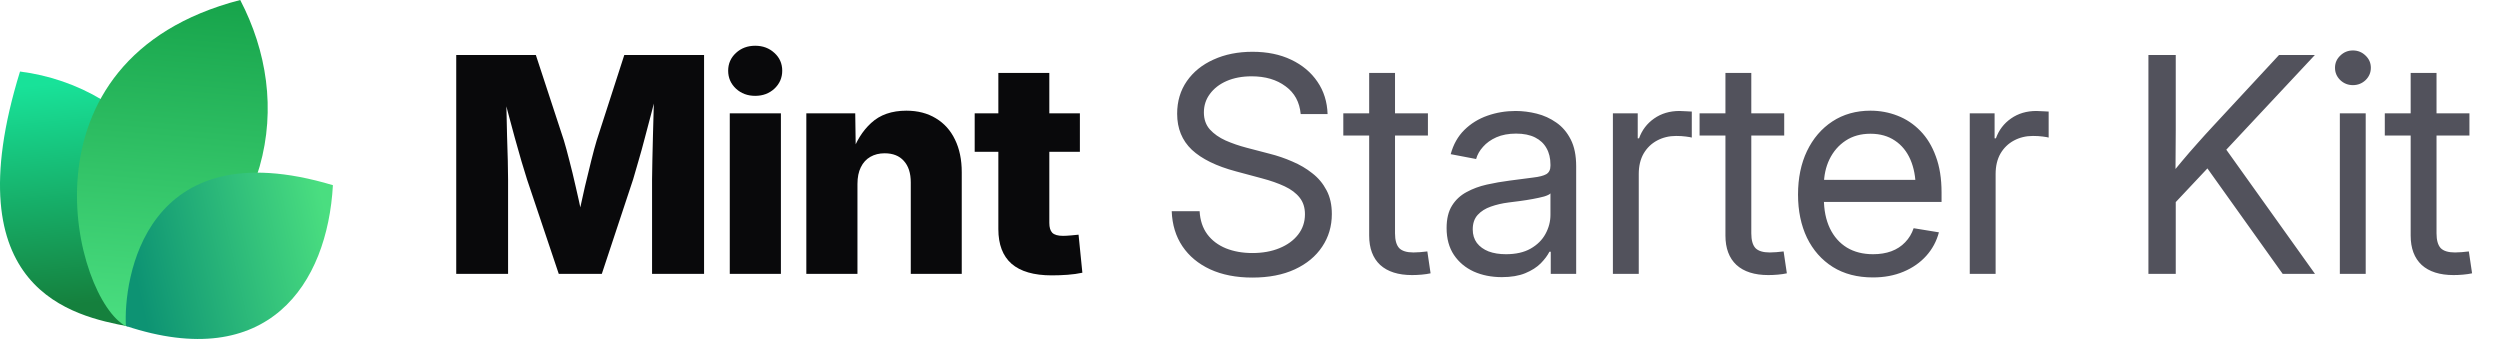
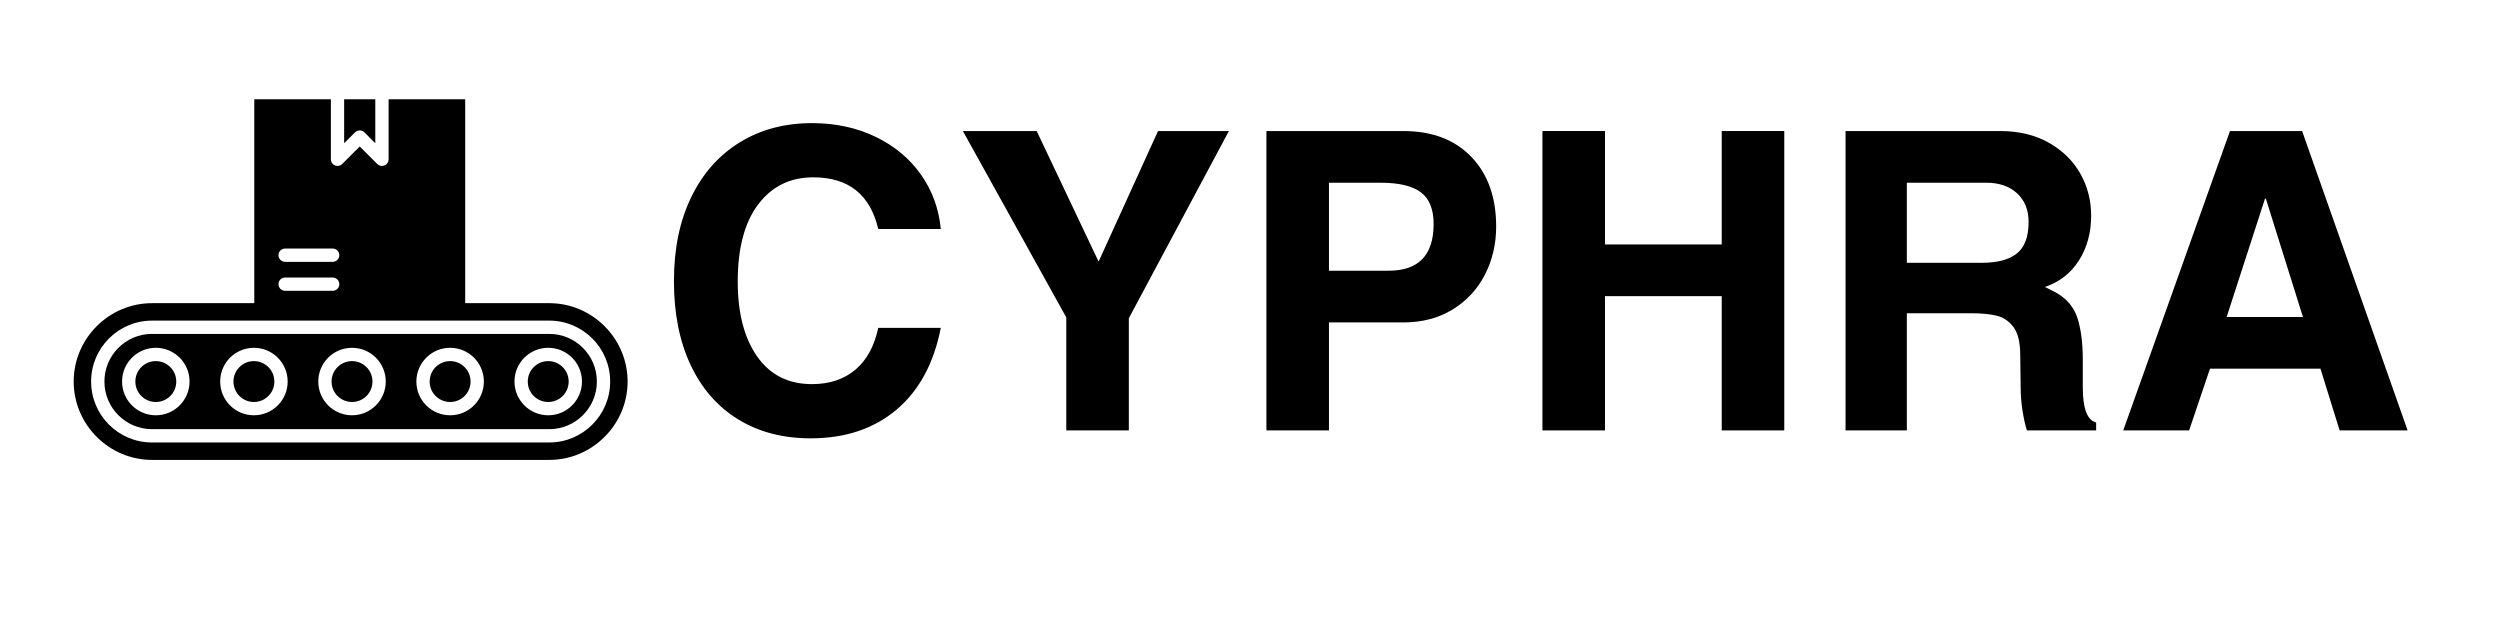
- <svg xmlns="http://www.w3.org/2000/svg" width="177" height="24" viewBox="0 0 177 24" fill="none">
-   <path d="M9.061 23.108C5.268 22.377 -3.391 20.627 1.417 5.064C9.634 6.099 16.973 14.064 9.061 23.108Z" fill="url(#paint0_linear_17557_2020)" />
-   <path d="M8.919 23.094C5.276 21.222 0.784 4.209 17.007 0C20.757 7.193 19.621 16.545 8.919 23.094Z" fill="url(#paint1_linear_17557_2020)" />
-   <path d="M8.914 23.079C8.735 19.882 10.159 9.085 23.57 13.111C23.181 20.123 18.984 26.418 8.914 23.079Z" fill="url(#paint2_linear_17557_2020)" />
-   <path d="M32.301 19.392V3.894H37.938L39.925 9.948C40.036 10.315 40.164 10.787 40.31 11.362C40.462 11.938 40.611 12.552 40.757 13.204C40.91 13.855 41.048 14.483 41.173 15.086C41.305 15.682 41.412 16.192 41.495 16.615H40.695C40.771 16.192 40.871 15.682 40.996 15.086C41.128 14.49 41.267 13.866 41.412 13.214C41.565 12.562 41.714 11.948 41.86 11.373C42.005 10.79 42.133 10.315 42.244 9.948L44.2 3.894H49.848V19.392H46.166V12.704C46.166 12.357 46.173 11.917 46.187 11.383C46.2 10.849 46.214 10.27 46.228 9.646C46.249 9.022 46.266 8.391 46.28 7.753C46.301 7.115 46.311 6.519 46.311 5.964H46.623C46.485 6.561 46.332 7.181 46.166 7.826C45.999 8.471 45.833 9.102 45.666 9.719C45.507 10.336 45.351 10.901 45.198 11.414C45.053 11.928 44.928 12.357 44.824 12.704L42.608 19.392H39.561L37.314 12.704C37.203 12.357 37.072 11.928 36.919 11.414C36.773 10.901 36.614 10.34 36.441 9.729C36.274 9.112 36.104 8.481 35.931 7.836C35.764 7.192 35.608 6.567 35.463 5.964H35.827C35.834 6.512 35.844 7.105 35.858 7.743C35.872 8.374 35.886 9.005 35.9 9.636C35.92 10.26 35.938 10.839 35.952 11.373C35.965 11.907 35.972 12.351 35.972 12.704V19.392H32.301ZM51.668 19.392V8.024H55.288V19.392H51.668ZM53.468 6.786C52.927 6.786 52.473 6.616 52.105 6.276C51.738 5.93 51.554 5.507 51.554 5.007C51.554 4.508 51.738 4.088 52.105 3.749C52.473 3.409 52.927 3.239 53.468 3.239C54.009 3.239 54.463 3.409 54.83 3.749C55.198 4.082 55.382 4.501 55.382 5.007C55.382 5.507 55.198 5.93 54.83 6.276C54.463 6.616 54.009 6.786 53.468 6.786ZM60.708 13.027V19.392H57.088V8.024H60.551L60.593 10.967H60.281C60.593 10.024 61.061 9.268 61.685 8.7C62.309 8.124 63.138 7.836 64.171 7.836C64.975 7.836 65.672 8.017 66.262 8.377C66.851 8.731 67.302 9.234 67.614 9.885C67.933 10.537 68.092 11.307 68.092 12.194V19.392H64.483V12.912C64.483 12.26 64.32 11.754 63.994 11.394C63.675 11.033 63.221 10.853 62.632 10.853C62.25 10.853 61.914 10.936 61.623 11.102C61.332 11.269 61.106 11.515 60.947 11.841C60.787 12.16 60.708 12.555 60.708 13.027ZM76.456 8.024V10.749H69.008V8.024H76.456ZM70.683 5.163H74.292V15.783C74.292 16.102 74.361 16.334 74.5 16.48C74.646 16.625 74.899 16.698 75.259 16.698C75.405 16.698 75.596 16.688 75.831 16.667C76.074 16.646 76.251 16.629 76.362 16.615L76.632 19.309C76.313 19.378 75.963 19.427 75.582 19.455C75.207 19.482 74.836 19.496 74.469 19.496C73.2 19.496 72.25 19.222 71.619 18.674C70.995 18.127 70.683 17.308 70.683 16.22V5.163Z" fill="#09090B" />
-   <path d="M88.667 19.652C87.523 19.652 86.528 19.458 85.682 19.07C84.843 18.681 84.188 18.137 83.716 17.437C83.245 16.736 82.992 15.908 82.957 14.951H84.933C84.968 15.596 85.148 16.14 85.474 16.584C85.8 17.021 86.24 17.354 86.795 17.582C87.35 17.804 87.974 17.915 88.667 17.915C89.388 17.915 90.026 17.801 90.581 17.572C91.143 17.343 91.583 17.024 91.902 16.615C92.228 16.199 92.391 15.717 92.391 15.169C92.391 14.698 92.266 14.306 92.017 13.994C91.767 13.675 91.413 13.408 90.956 13.193C90.498 12.978 89.954 12.787 89.323 12.621L87.502 12.132C86.123 11.765 85.082 11.255 84.382 10.603C83.689 9.944 83.342 9.095 83.342 8.055C83.342 7.174 83.571 6.404 84.028 5.746C84.486 5.087 85.117 4.577 85.921 4.217C86.726 3.849 87.645 3.666 88.678 3.666C89.718 3.666 90.63 3.853 91.413 4.227C92.204 4.602 92.824 5.122 93.275 5.787C93.726 6.446 93.965 7.209 93.993 8.076H92.089C92.013 7.23 91.656 6.574 91.018 6.11C90.387 5.638 89.586 5.403 88.615 5.403C87.95 5.403 87.36 5.513 86.847 5.735C86.341 5.957 85.946 6.262 85.661 6.651C85.377 7.032 85.235 7.469 85.235 7.961C85.235 8.447 85.377 8.849 85.661 9.168C85.946 9.48 86.317 9.74 86.774 9.948C87.232 10.149 87.724 10.319 88.251 10.457L89.884 10.884C90.439 11.023 90.977 11.206 91.496 11.435C92.023 11.657 92.495 11.934 92.911 12.267C93.334 12.593 93.67 12.995 93.92 13.474C94.17 13.945 94.294 14.504 94.294 15.149C94.294 16.015 94.066 16.788 93.608 17.468C93.157 18.148 92.512 18.681 91.673 19.07C90.834 19.458 89.832 19.652 88.667 19.652ZM101.097 8.024V9.594H95.106V8.024H101.097ZM96.937 5.163H98.767V16.521C98.767 17 98.865 17.347 99.059 17.562C99.26 17.77 99.6 17.874 100.078 17.874C100.21 17.874 100.366 17.867 100.546 17.853C100.733 17.832 100.903 17.815 101.056 17.801L101.285 19.351C101.097 19.392 100.886 19.423 100.65 19.444C100.414 19.465 100.189 19.475 99.974 19.475C98.996 19.475 98.244 19.236 97.717 18.758C97.197 18.272 96.937 17.579 96.937 16.677V5.163ZM106.33 19.621C105.595 19.621 104.932 19.489 104.343 19.226C103.754 18.955 103.285 18.564 102.939 18.05C102.592 17.53 102.419 16.896 102.419 16.147C102.419 15.495 102.547 14.965 102.804 14.556C103.06 14.146 103.403 13.828 103.833 13.599C104.263 13.363 104.742 13.186 105.269 13.068C105.796 12.95 106.333 12.857 106.881 12.787C107.574 12.69 108.132 12.617 108.555 12.569C108.978 12.52 109.287 12.441 109.481 12.33C109.675 12.212 109.772 12.014 109.772 11.737V11.654C109.772 11.203 109.679 10.815 109.492 10.489C109.311 10.163 109.041 9.91 108.68 9.729C108.32 9.549 107.872 9.459 107.338 9.459C106.805 9.459 106.34 9.546 105.945 9.719C105.556 9.892 105.241 10.118 104.998 10.395C104.755 10.665 104.593 10.953 104.509 11.258L102.71 10.915C102.897 10.222 103.22 9.65 103.677 9.199C104.135 8.748 104.679 8.412 105.31 8.19C105.941 7.968 106.607 7.857 107.307 7.857C107.8 7.857 108.295 7.92 108.795 8.044C109.301 8.169 109.765 8.381 110.188 8.679C110.611 8.97 110.951 9.369 111.208 9.875C111.464 10.374 111.593 11.005 111.593 11.768V19.392H109.793V17.822H109.7C109.568 18.085 109.363 18.359 109.086 18.643C108.809 18.921 108.444 19.153 107.994 19.34C107.543 19.527 106.988 19.621 106.33 19.621ZM106.621 17.998C107.321 17.998 107.904 17.867 108.368 17.603C108.84 17.333 109.19 16.986 109.419 16.563C109.654 16.133 109.772 15.682 109.772 15.211V13.692C109.703 13.769 109.554 13.841 109.325 13.911C109.096 13.973 108.829 14.032 108.524 14.088C108.226 14.143 107.921 14.192 107.609 14.233C107.304 14.275 107.033 14.309 106.798 14.337C106.354 14.393 105.938 14.49 105.549 14.628C105.168 14.76 104.86 14.954 104.624 15.211C104.388 15.467 104.27 15.811 104.27 16.241C104.27 16.615 104.367 16.934 104.561 17.198C104.762 17.461 105.04 17.662 105.393 17.801C105.747 17.933 106.156 17.998 106.621 17.998ZM114.193 19.392V8.024H115.951V9.792H116.045C116.253 9.209 116.61 8.741 117.116 8.388C117.622 8.034 118.219 7.857 118.905 7.857C119.058 7.857 119.217 7.864 119.384 7.878C119.55 7.885 119.682 7.892 119.779 7.899V9.74C119.716 9.719 119.578 9.695 119.363 9.667C119.155 9.639 118.922 9.625 118.666 9.625C118.174 9.625 117.726 9.733 117.324 9.948C116.922 10.163 116.603 10.471 116.367 10.874C116.138 11.276 116.024 11.758 116.024 12.319V19.392H114.193ZM126.322 8.024V9.594H120.33V8.024H126.322ZM122.161 5.163H123.992V16.521C123.992 17 124.089 17.347 124.283 17.562C124.484 17.77 124.824 17.874 125.302 17.874C125.434 17.874 125.59 17.867 125.77 17.853C125.958 17.832 126.127 17.815 126.28 17.801L126.509 19.351C126.322 19.392 126.11 19.423 125.874 19.444C125.639 19.465 125.413 19.475 125.198 19.475C124.221 19.475 123.468 19.236 122.941 18.758C122.421 18.272 122.161 17.579 122.161 16.677V5.163ZM132.604 19.642C131.502 19.642 130.555 19.396 129.765 18.903C128.974 18.404 128.364 17.714 127.934 16.834C127.511 15.946 127.3 14.927 127.3 13.775C127.3 12.611 127.511 11.584 127.934 10.697C128.364 9.802 128.964 9.102 129.734 8.596C130.51 8.089 131.408 7.836 132.428 7.836C133.1 7.836 133.738 7.954 134.341 8.19C134.952 8.426 135.489 8.783 135.954 9.261C136.425 9.74 136.793 10.343 137.056 11.071C137.327 11.792 137.462 12.645 137.462 13.63V14.296H128.433V12.735H136.463L135.631 13.297C135.631 12.541 135.506 11.876 135.257 11.3C135.007 10.725 134.643 10.277 134.165 9.958C133.686 9.632 133.107 9.469 132.428 9.469C131.748 9.469 131.162 9.632 130.67 9.958C130.177 10.284 129.796 10.725 129.526 11.279C129.262 11.827 129.13 12.441 129.13 13.12V14.046C129.13 14.864 129.273 15.572 129.557 16.168C129.841 16.757 130.243 17.211 130.763 17.53C131.283 17.842 131.901 17.998 132.615 17.998C133.093 17.998 133.523 17.929 133.905 17.79C134.293 17.645 134.619 17.433 134.882 17.156C135.153 16.879 135.354 16.546 135.486 16.157L137.275 16.449C137.108 17.08 136.81 17.634 136.38 18.113C135.95 18.591 135.413 18.966 134.768 19.236C134.123 19.507 133.402 19.642 132.604 19.642ZM139.459 19.392V8.024H141.217V9.792H141.311C141.519 9.209 141.876 8.741 142.382 8.388C142.888 8.034 143.485 7.857 144.171 7.857C144.324 7.857 144.483 7.864 144.649 7.878C144.816 7.885 144.948 7.892 145.045 7.899V9.74C144.982 9.719 144.844 9.695 144.629 9.667C144.421 9.639 144.188 9.625 143.932 9.625C143.439 9.625 142.992 9.733 142.59 9.948C142.188 10.163 141.869 10.471 141.633 10.874C141.404 11.276 141.29 11.758 141.29 12.319V19.392H139.459ZM153.429 14.961V12.715C153.783 12.257 154.136 11.82 154.49 11.404C154.844 10.981 155.204 10.565 155.572 10.156C155.939 9.74 156.314 9.327 156.695 8.918L161.355 3.894H163.893L157.277 10.967H157.184L153.429 14.961ZM152.108 19.392V3.894H154.043V9.241L154.022 12.559L154.043 13.505V19.392H152.108ZM161.615 19.392L155.967 11.477L157.173 9.969L163.903 19.392H161.615ZM165.661 19.392V8.024H167.492V19.392H165.661ZM166.587 6.027C166.24 6.027 165.942 5.909 165.692 5.673C165.443 5.43 165.318 5.139 165.318 4.799C165.318 4.459 165.443 4.172 165.692 3.936C165.942 3.693 166.24 3.572 166.587 3.572C166.934 3.572 167.232 3.693 167.482 3.936C167.731 4.172 167.856 4.459 167.856 4.799C167.856 5.139 167.731 5.43 167.482 5.673C167.232 5.909 166.934 6.027 166.587 6.027ZM174.836 8.024V9.594H168.844V8.024H174.836ZM170.675 5.163H172.506V16.521C172.506 17 172.603 17.347 172.797 17.562C172.998 17.77 173.338 17.874 173.816 17.874C173.948 17.874 174.104 17.867 174.284 17.853C174.472 17.832 174.641 17.815 174.794 17.801L175.023 19.351C174.836 19.392 174.624 19.423 174.388 19.444C174.153 19.465 173.927 19.475 173.712 19.475C172.735 19.475 171.982 19.236 171.455 18.758C170.935 18.272 170.675 17.579 170.675 16.677V5.163Z" fill="#52525C" />
+ <svg xmlns="http://www.w3.org/2000/svg" width="2400" zoomAndPan="magnify" viewBox="0 0 1800 450" height="600" preserveAspectRatio="xMidYMid meet" version="1.0">
  <defs>
-     <linearGradient id="paint0_linear_17557_2020" x1="3.776" y1="5.916" x2="5.232" y2="21.559" gradientUnits="userSpaceOnUse">
-       <stop stop-color="#18E299" />
-       <stop offset="1" stop-color="#15803D" />
-     </linearGradient>
-     <linearGradient id="paint1_linear_17557_2020" x1="12.171" y1="-0.718" x2="10.19" y2="22.983" gradientUnits="userSpaceOnUse">
-       <stop stop-color="#16A34A" />
-       <stop offset="1" stop-color="#4ADE80" />
-     </linearGradient>
-     <linearGradient id="paint2_linear_17557_2020" x1="23.133" y1="15.353" x2="9.338" y2="18.52" gradientUnits="userSpaceOnUse">
-       <stop stop-color="#4ADE80" />
-       <stop offset="1" stop-color="#0D9373" />
-     </linearGradient>
+     <g />
+     <clipPath id="b7e45fb9e4">
+       <rect x="0" width="1271" y="0" height="289" />
+     </clipPath>
+     <clipPath id="105750bdac">
+       <path d="M 53 199.789 L 452 199.789 L 452 332 L 53 332 Z M 53 199.789 " clip-rule="nonzero" />
+     </clipPath>
+     <clipPath id="a38c7f1198">
+       <path d="M 146.723 54.059 L 358.223 54.059 L 358.223 241.559 L 146.723 241.559 Z M 146.723 54.059 " clip-rule="nonzero" />
+     </clipPath>
  </defs>
+   <g transform="matrix(1, 0, 0, 1, 471, 84)">
+     <g clip-path="url(#b7e45fb9e4)">
+       <g fill="#000000" fill-opacity="1">
+         <g transform="translate(1.028368, 225.8989)">
+           <g>
+             <path d="M 113.484 -182.219 C 96.867 -182.219 83.656 -175.711 73.844 -162.703 C 64.039 -149.703 59.141 -131.191 59.141 -107.172 C 59.141 -84.555 63.789 -66.594 73.094 -53.281 C 82.406 -39.977 95.566 -33.328 112.578 -33.328 C 125.18 -33.328 135.586 -36.773 143.797 -43.672 C 152.004 -50.578 157.508 -60.633 160.312 -73.844 L 205.344 -73.844 C 200.332 -48.227 189.672 -28.566 173.359 -14.859 C 157.055 -1.148 136.492 5.703 111.672 5.703 C 91.66 5.703 74.25 1.148 59.438 -7.953 C 44.625 -17.055 33.211 -30.113 25.203 -47.125 C 17.203 -64.145 13.203 -84.258 13.203 -107.469 C 13.203 -130.688 17.352 -150.848 25.656 -167.953 C 33.969 -185.066 45.629 -198.227 60.641 -207.438 C 75.648 -216.645 92.961 -221.25 112.578 -221.25 C 129.586 -221.25 144.895 -217.945 158.5 -211.344 C 172.113 -204.738 182.973 -195.68 191.078 -184.172 C 199.18 -172.66 203.938 -159.602 205.344 -145 L 160.312 -145 C 154.508 -169.812 138.898 -182.219 113.484 -182.219 Z M 113.484 -182.219 " />
+           </g>
+         </g>
+       </g>
+       <g fill="#000000" fill-opacity="1">
+         <g transform="translate(217.7729, 225.8989)">
+           <g>
+             <path d="M 102.375 -121.875 L 145 -215.547 L 196.031 -215.547 L 123.984 -80.75 L 123.984 0 L 78.953 0 L 78.953 -81.359 L 4.5 -215.547 L 57.641 -215.547 L 102.062 -121.875 Z M 102.375 -121.875 " />
+           </g>
+         </g>
+       </g>
+       <g fill="#000000" fill-opacity="1">
+         <g transform="translate(418.0063, 225.8989)">
+           <g>
+             <path d="M 188.234 -146.797 C 188.234 -134.191 185.531 -122.633 180.125 -112.125 C 174.719 -101.613 166.961 -93.254 156.859 -87.047 C 146.754 -80.848 134.895 -77.75 121.281 -77.75 L 67.844 -77.75 L 67.844 0 L 22.812 0 L 22.812 -215.547 L 121.281 -215.547 C 142.094 -215.547 158.453 -209.344 170.359 -196.938 C 182.273 -184.531 188.234 -167.816 188.234 -146.797 Z M 143.203 -148.594 C 143.203 -159.207 140.148 -166.816 134.047 -171.422 C 127.941 -176.023 118.285 -178.328 105.078 -178.328 L 67.844 -178.328 L 67.844 -114.984 L 110.781 -114.984 C 132.395 -114.984 143.203 -126.188 143.203 -148.594 Z M 143.203 -148.594 " />
+           </g>
+         </g>
+       </g>
+       <g fill="#000000" fill-opacity="1">
+         <g transform="translate(618.2398, 225.8989)">
+           <g>
+             <path d="M 150.406 -133.891 L 150.406 -215.547 L 195.438 -215.547 L 195.438 0 L 150.406 0 L 150.406 -96.672 L 66.344 -96.672 L 66.344 0 L 21.312 0 L 21.312 -215.547 L 66.344 -215.547 L 66.344 -133.891 Z M 150.406 -133.891 " />
+           </g>
+         </g>
+       </g>
+       <g fill="#000000" fill-opacity="1">
+         <g transform="translate(834.9843, 225.8989)">
+           <g>
+             <path d="M 199.641 -154.609 C 199.641 -142.398 196.734 -131.691 190.922 -122.484 C 185.117 -113.273 176.914 -106.867 166.312 -103.266 L 173.516 -99.672 C 181.723 -95.266 187.125 -89.055 189.719 -81.047 C 192.32 -73.047 193.625 -63.039 193.625 -51.031 L 193.625 -30.922 C 193.625 -15.711 196.828 -7.305 203.234 -5.703 L 203.234 0 L 153.406 0 C 152.207 -3.602 151.156 -8.305 150.25 -14.109 C 149.352 -19.91 148.906 -25.414 148.906 -30.625 L 148.594 -54.031 C 148.594 -63.238 146.992 -69.992 143.797 -74.297 C 140.598 -78.598 136.594 -81.348 131.781 -82.547 C 126.977 -83.754 120.773 -84.359 113.172 -84.359 L 66.938 -84.359 L 66.938 0 L 22.812 0 L 22.812 -215.547 L 134.188 -215.547 C 147.594 -215.547 159.25 -212.742 169.156 -207.141 C 179.07 -201.535 186.629 -194.129 191.828 -184.922 C 197.035 -175.711 199.641 -165.609 199.641 -154.609 Z M 154.609 -150.094 C 154.609 -158.707 151.852 -165.566 146.344 -170.672 C 140.844 -175.773 133.488 -178.328 124.281 -178.328 L 66.938 -178.328 L 66.938 -120.688 L 120.984 -120.688 C 132.191 -120.688 140.598 -122.938 146.203 -127.438 C 151.805 -131.938 154.609 -139.488 154.609 -150.094 Z M 154.609 -150.094 " />
+           </g>
+         </g>
+       </g>
+       <g fill="#000000" fill-opacity="1">
+         <g transform="translate(1051.729, 225.8989)">
+           <g>
+             <path d="M 161.812 0 L 148 -44.438 L 68.453 -44.438 L 53.438 0 L 6 0 L 82.859 -215.547 L 134.797 -215.547 L 210.75 0 Z M 135.391 -81.656 L 108.672 -166.906 L 108.078 -166.906 L 80.453 -81.656 Z M 135.391 -81.656 " />
+           </g>
+         </g>
+       </g>
+     </g>
+   </g>
+   <g clip-path="url(#105750bdac)">
+     <path fill="#000000" d="M 395.445 218.277 L 109.48 218.277 C 93.969 218.277 79.859 224.629 69.633 234.859 C 59.406 245.09 53.055 259.191 53.055 274.707 C 53.055 290.219 59.402 304.328 69.633 314.551 C 79.863 324.777 93.969 331.133 109.48 331.133 L 395.449 331.133 C 410.961 331.133 425.07 324.785 435.297 314.551 C 445.523 304.324 451.875 290.219 451.875 274.707 C 451.875 259.191 445.527 245.086 435.297 234.859 C 425.07 224.633 410.961 218.277 395.449 218.277 Z M 395.555 240.414 C 404.953 240.414 413.496 244.262 419.688 250.457 C 425.887 256.656 429.734 265.199 429.734 274.594 L 429.734 274.816 C 429.734 284.211 425.887 292.758 419.688 298.949 C 413.492 305.148 404.945 308.996 395.555 308.996 L 109.367 308.996 C 99.969 308.996 91.426 305.148 85.23 298.949 C 79.035 292.754 75.188 284.207 75.188 274.816 L 75.188 274.594 C 75.188 265.195 79.035 256.652 85.23 250.457 C 91.43 244.266 99.973 240.414 109.367 240.414 Z M 109.371 230.844 L 395.555 230.844 C 407.594 230.844 418.531 235.762 426.457 243.691 C 434.387 251.621 439.309 262.559 439.309 274.598 L 439.309 274.82 C 439.309 286.859 434.387 297.797 426.457 305.723 C 418.531 313.652 407.594 318.574 395.555 318.574 L 109.367 318.574 C 97.328 318.574 86.387 313.656 78.461 305.723 C 70.535 297.797 65.613 286.855 65.613 274.82 L 65.613 274.598 C 65.613 262.559 70.535 251.617 78.461 243.691 C 86.391 235.766 97.328 230.844 109.367 230.844 Z M 395.664 -18.172 C 393.996 -18.855 392.301 -19.457 390.598 -19.969 C 388.836 -20.371 387.383 -21.758 386.984 -23.637 L 384.434 -35.449 L 364.992 -35.211 L 362.84 -23.879 C 362.59 -22.078 361.324 -20.5 359.469 -19.949 C 357.652 -19.406 355.867 -18.766 354.129 -18.039 C 352.434 -17.332 350.809 -16.555 349.266 -15.723 C 347.75 -14.777 345.762 -14.727 344.156 -15.758 L 333.98 -22.324 L 320.402 -8.402 L 326.984 1.258 C 328 2.691 328.18 4.633 327.293 6.285 C 326.371 7.988 325.559 9.703 324.855 11.414 C 324.168 13.082 323.566 14.773 323.055 16.48 C 322.652 18.242 321.27 19.691 319.391 20.09 L 307.574 22.641 L 307.816 42.086 L 319.148 44.234 C 320.949 44.484 322.527 45.75 323.074 47.605 C 323.621 49.426 324.258 51.207 324.98 52.945 C 325.688 54.645 326.465 56.27 327.301 57.812 C 328.246 59.328 328.293 61.312 327.262 62.922 L 320.695 73.102 L 334.613 86.68 L 344.273 80.105 C 345.707 79.086 347.652 78.906 349.301 79.797 C 351.004 80.719 352.719 81.531 354.43 82.23 C 356.098 82.918 357.793 83.516 359.496 84.031 C 361.258 84.434 362.711 85.816 363.109 87.695 L 365.656 99.512 L 385.102 99.27 L 387.254 87.941 C 387.504 86.137 388.77 84.559 390.625 84.012 C 392.441 83.465 394.227 82.832 395.965 82.105 C 397.66 81.398 399.285 80.621 400.828 79.785 C 402.344 78.844 404.332 78.793 405.938 79.82 L 416.121 86.387 L 429.695 72.469 L 423.121 62.809 C 422.105 61.375 421.922 59.43 422.812 57.781 C 423.734 56.078 424.547 54.363 425.25 52.652 C 425.934 50.984 426.531 49.289 427.047 47.586 C 427.449 45.828 428.836 44.371 430.715 43.973 L 442.527 41.426 L 442.289 21.98 L 430.957 19.828 C 429.156 19.578 427.574 18.312 427.027 16.461 C 426.484 14.641 425.848 12.855 425.121 11.117 C 424.414 9.422 423.637 7.797 422.805 6.254 C 421.859 4.738 421.809 2.75 422.84 1.145 L 429.41 -9.039 L 415.488 -22.613 L 405.828 -16.039 C 404.395 -15.023 402.453 -14.84 400.801 -15.73 C 399.098 -16.652 397.383 -17.465 395.676 -18.168 Z M 352.438 9.98 C 358.082 4.195 365.934 0.559 374.66 0.449 C 383.383 0.34 391.32 3.777 397.102 9.418 C 402.887 15.062 406.52 22.914 406.629 31.641 C 406.738 40.363 403.301 48.297 397.664 54.078 C 392.016 59.863 384.164 63.5 375.438 63.609 C 366.719 63.719 358.781 60.281 353 54.641 C 347.215 48.996 343.582 41.145 343.473 32.418 C 343.363 23.695 346.797 15.762 352.438 9.98 Z M 301.133 173.168 L 347.059 173.168 C 349.707 173.168 351.848 175.309 351.848 177.953 L 351.848 187.422 L 389.828 158.934 L 351.848 130.441 L 351.848 139.91 C 351.848 142.555 349.703 144.699 347.059 144.699 L 301.133 144.699 Z M 122.598 264.297 C 125.262 266.961 126.906 270.641 126.906 274.711 C 126.906 278.781 125.262 282.457 122.598 285.125 C 119.934 287.789 116.254 289.434 112.184 289.434 C 108.113 289.434 104.438 287.789 101.77 285.125 C 99.102 282.461 97.461 278.781 97.461 274.711 C 97.461 270.641 99.109 266.965 101.77 264.297 C 104.434 261.633 108.113 259.988 112.184 259.988 C 116.254 259.988 119.93 261.637 122.598 264.297 Z M 112.184 250.414 C 118.891 250.414 124.965 253.133 129.363 257.527 C 133.762 261.926 136.477 268 136.477 274.707 C 136.477 281.414 133.762 287.492 129.363 291.887 C 124.965 296.285 118.891 299.004 112.184 299.004 C 105.477 299.004 99.402 296.285 95.004 291.887 C 90.605 287.492 87.891 281.418 87.891 274.707 C 87.891 268.004 90.605 261.926 95.004 257.527 C 99.402 253.133 105.477 250.414 112.184 250.414 Z M 193.23 264.297 C 195.895 266.961 197.543 270.641 197.543 274.711 C 197.543 278.781 195.895 282.457 193.23 285.125 C 190.566 287.789 186.887 289.434 182.816 289.434 C 178.746 289.434 175.074 287.789 172.406 285.125 C 169.738 282.461 168.094 278.781 168.094 274.711 C 168.094 270.641 169.742 266.965 172.406 264.297 C 175.066 261.633 178.75 259.988 182.816 259.988 C 186.891 259.988 190.562 261.637 193.23 264.297 Z M 182.816 250.414 C 189.523 250.414 195.602 253.133 199.996 257.527 C 204.395 261.926 207.113 268 207.113 274.707 C 207.113 281.414 204.395 287.492 199.996 291.887 C 195.602 296.285 189.527 299.004 182.816 299.004 C 176.113 299.004 170.035 296.285 165.637 291.887 C 161.242 287.492 158.523 281.418 158.523 274.707 C 158.523 268.004 161.242 261.926 165.637 257.527 C 170.035 253.133 176.109 250.414 182.816 250.414 Z M 263.867 264.297 C 266.527 266.961 268.176 270.641 268.176 274.711 C 268.176 278.781 266.527 282.457 263.867 285.125 C 261.203 287.793 257.523 289.434 253.453 289.434 C 249.383 289.434 245.707 287.789 243.039 285.125 C 240.375 282.461 238.73 278.781 238.73 274.711 C 238.73 270.641 240.375 266.965 243.039 264.297 C 245.703 261.637 249.383 259.988 253.453 259.988 C 257.523 259.988 261.199 261.637 263.867 264.297 Z M 253.453 250.414 C 260.156 250.414 266.234 253.133 270.633 257.527 C 275.027 261.926 277.746 268 277.746 274.707 C 277.746 281.414 275.027 287.492 270.633 291.887 C 266.234 296.285 260.16 299.004 253.453 299.004 C 246.746 299.004 240.668 296.285 236.273 291.887 C 231.875 287.492 229.156 281.418 229.156 274.707 C 229.156 268.004 231.875 261.926 236.273 257.527 C 240.668 253.133 246.746 250.414 253.453 250.414 Z M 334.5 264.297 C 337.164 266.961 338.809 270.641 338.809 274.711 C 338.809 278.781 337.164 282.457 334.5 285.125 C 331.836 287.793 328.156 289.434 324.086 289.434 C 320.016 289.434 316.34 287.789 313.672 285.125 C 311.004 282.461 309.363 278.781 309.363 274.711 C 309.363 270.641 311.012 266.965 313.672 264.297 C 316.336 261.633 320.016 259.988 324.086 259.988 C 328.156 259.988 331.832 261.637 334.5 264.297 Z M 324.086 250.414 C 330.793 250.414 336.867 253.133 341.266 257.527 C 345.664 261.926 348.383 268 348.383 274.707 C 348.383 281.414 345.664 287.492 341.266 291.887 C 336.867 296.285 330.793 299.004 324.086 299.004 C 317.379 299.004 311.305 296.285 306.906 291.887 C 302.508 287.492 299.793 281.418 299.793 274.707 C 299.793 268.004 302.508 261.926 306.906 257.527 C 311.305 253.133 317.379 250.414 324.086 250.414 Z M 174.137 161.086 C 176.781 161.086 178.926 163.227 178.926 165.871 C 178.926 168.52 176.781 170.66 174.137 170.66 L 139.898 170.66 C 137.254 170.66 135.109 168.52 135.109 165.871 C 135.109 163.227 137.254 161.086 139.898 161.086 Z M 139.898 149.797 C 137.254 149.797 135.109 147.656 135.109 145.012 C 135.109 142.363 137.254 140.223 139.898 140.223 L 174.137 140.223 C 176.781 140.223 178.926 142.363 178.926 145.012 C 178.926 147.656 176.781 149.797 174.137 149.797 Z M 405.133 264.297 C 407.797 266.961 409.441 270.641 409.441 274.711 C 409.441 278.781 407.797 282.457 405.133 285.125 C 402.469 287.789 398.789 289.434 394.719 289.434 C 390.648 289.434 386.977 287.785 384.309 285.125 C 381.645 282.461 379.996 278.781 379.996 274.711 C 379.996 270.641 381.645 266.965 384.309 264.297 C 386.969 261.633 390.652 259.988 394.719 259.988 C 398.793 259.988 402.465 261.633 405.133 264.297 Z M 394.719 250.414 C 401.426 250.414 407.504 253.129 411.898 257.527 C 416.297 261.926 419.016 268 419.016 274.707 C 419.016 281.414 416.297 287.488 411.898 291.887 C 407.504 296.285 401.426 299 394.719 299 C 388.016 299 381.938 296.285 377.539 291.887 C 373.145 287.488 370.426 281.414 370.426 274.707 C 370.426 268 373.145 261.926 377.539 257.527 C 381.938 253.129 388.012 250.414 394.719 250.414 Z M 206.184 79.305 L 193.605 66.73 L 181.031 79.305 C 180.875 79.465 180.707 79.613 180.531 79.75 C 180.434 79.82 180.34 79.887 180.238 79.957 C 180.141 80.023 180.039 80.082 179.941 80.141 C 179.25 80.527 178.457 80.746 177.613 80.746 C 176.77 80.746 175.973 80.531 175.285 80.141 C 175.18 80.082 175.082 80.023 174.984 79.957 C 174.883 79.887 174.789 79.82 174.695 79.75 C 174.371 79.5 174.082 79.207 173.832 78.887 C 173.758 78.789 173.691 78.695 173.621 78.594 C 173.559 78.492 173.496 78.395 173.441 78.289 C 173.055 77.602 172.836 76.805 172.836 75.957 L 172.836 32.75 L 117.691 32.75 L 117.691 184.609 L 269.551 184.609 L 269.551 32.758 L 214.406 32.758 L 214.406 75.965 C 214.406 76.809 214.188 77.605 213.801 78.293 C 213.742 78.398 213.684 78.496 213.621 78.598 C 213.551 78.703 213.484 78.797 213.41 78.895 C 213.164 79.215 212.871 79.508 212.551 79.754 C 212.453 79.828 212.359 79.895 212.258 79.965 C 212.156 80.031 212.059 80.09 211.957 80.148 C 211.27 80.535 210.473 80.754 209.629 80.754 C 208.789 80.754 207.992 80.535 207.305 80.148 C 207.199 80.09 207.098 80.031 207.004 79.965 C 206.902 79.895 206.809 79.828 206.711 79.754 C 206.535 79.621 206.367 79.469 206.211 79.312 Z M 182.395 64.406 L 182.395 32.754 L 204.824 32.754 L 204.824 64.406 L 196.992 56.574 C 195.121 54.707 192.09 54.707 190.227 56.574 Z M 182.395 64.406 " fill-opacity="1" fill-rule="evenodd" />
+   </g>
+   <g clip-path="url(#a38c7f1198)">
+     <path fill="#000000" d="M 460.836 257.004 L 174.871 257.004 C 159.355 257.004 145.25 263.355 135.023 273.586 C 124.797 283.816 118.441 297.918 118.441 313.434 C 118.441 328.945 124.793 343.055 135.023 353.277 C 145.254 363.504 159.355 369.859 174.871 369.859 L 460.84 369.859 C 476.352 369.859 490.461 363.512 500.684 353.277 C 510.914 343.051 517.266 328.945 517.266 313.434 C 517.266 297.918 510.918 283.812 500.684 273.586 C 490.457 263.359 476.352 257.004 460.84 257.004 Z M 460.945 279.141 C 470.34 279.141 478.887 282.988 485.078 289.184 C 491.277 295.383 495.125 303.926 495.125 313.32 L 495.125 313.543 C 495.125 322.938 491.277 331.484 485.078 337.676 C 478.879 343.875 470.336 347.723 460.945 347.723 L 174.758 347.723 C 165.359 347.723 156.812 343.875 150.621 337.676 C 144.422 331.48 140.574 322.934 140.574 313.543 L 140.574 313.32 C 140.574 303.922 144.422 295.379 150.621 289.184 C 156.82 282.992 165.363 279.141 174.758 279.141 Z M 174.762 269.57 L 460.945 269.57 C 472.98 269.57 483.922 274.488 491.848 282.418 C 499.773 290.348 504.699 301.285 504.699 313.324 L 504.699 313.547 C 504.699 325.586 499.773 336.523 491.848 344.449 C 483.922 352.379 472.98 357.301 460.945 357.301 L 174.758 357.301 C 162.719 357.301 151.777 352.383 143.852 344.449 C 135.926 336.523 131 325.582 131 313.547 L 131 313.324 C 131 301.285 135.926 290.344 143.852 282.418 C 151.777 274.492 162.719 269.57 174.758 269.57 Z M 461.055 20.555 C 459.383 19.871 457.691 19.27 455.984 18.758 C 454.227 18.355 452.773 16.969 452.375 15.09 L 449.824 3.277 L 430.383 3.516 L 428.23 14.848 C 427.98 16.648 426.715 18.227 424.859 18.777 C 423.039 19.32 421.258 19.961 419.52 20.688 C 417.82 21.395 416.195 22.172 414.656 23.004 C 413.141 23.949 411.152 24 409.547 22.969 L 399.367 16.402 L 385.793 30.324 L 392.371 39.984 C 393.387 41.418 393.57 43.359 392.68 45.012 C 391.758 46.715 390.945 48.43 390.242 50.141 C 389.559 51.809 388.957 53.5 388.445 55.207 C 388.043 56.969 386.66 58.418 384.781 58.816 L 372.965 61.367 L 373.207 80.812 L 384.535 82.961 C 386.34 83.211 387.918 84.477 388.465 86.332 C 389.012 88.152 389.645 89.934 390.371 91.672 C 391.078 93.371 391.855 94.996 392.691 96.539 C 393.633 98.055 393.684 100.039 392.652 101.648 L 386.082 111.828 L 400.004 125.406 L 409.664 118.832 C 411.098 117.812 413.039 117.633 414.691 118.523 C 416.395 119.445 418.109 120.254 419.82 120.957 C 421.488 121.645 423.18 122.242 424.887 122.758 C 426.648 123.16 428.098 124.543 428.496 126.422 L 431.047 138.238 L 450.492 137.996 L 452.641 126.668 C 452.891 124.863 454.156 123.285 456.012 122.738 C 457.832 122.191 459.613 121.559 461.355 120.832 C 463.051 120.125 464.676 119.348 466.219 118.512 C 467.734 117.57 469.723 117.52 471.328 118.547 L 481.508 125.113 L 495.086 111.195 L 488.512 101.535 C 487.496 100.102 487.312 98.156 488.203 96.508 C 489.125 94.805 489.938 93.09 490.641 91.379 C 491.324 89.711 491.922 88.016 492.438 86.312 C 492.84 84.555 494.223 83.098 496.102 82.699 L 507.918 80.152 L 507.676 60.707 L 496.348 58.555 C 494.543 58.305 492.965 57.039 492.418 55.184 C 491.871 53.367 491.238 51.582 490.512 49.844 C 489.805 48.148 489.027 46.523 488.191 44.98 C 487.25 43.465 487.199 41.477 488.23 39.871 L 494.801 29.688 L 480.879 16.113 L 471.219 22.688 C 469.785 23.703 467.844 23.887 466.191 22.996 C 464.488 22.074 462.773 21.262 461.062 20.559 Z M 417.824 48.707 C 423.473 42.922 431.324 39.285 440.051 39.176 C 448.773 39.066 456.707 42.504 462.488 48.145 C 468.273 53.789 471.906 61.641 472.016 70.367 C 472.125 79.09 468.691 87.023 463.051 92.805 C 457.406 98.59 449.555 102.227 440.828 102.336 C 432.105 102.445 424.168 99.008 418.391 93.367 C 412.602 87.723 408.969 79.871 408.859 71.145 C 408.75 62.422 412.188 54.488 417.824 48.707 Z M 366.523 211.895 L 412.449 211.895 C 415.094 211.895 417.234 214.035 417.234 216.68 L 417.234 226.148 L 455.219 197.66 L 417.234 169.168 L 417.234 178.637 C 417.234 181.281 415.094 183.426 412.449 183.426 L 366.523 183.426 Z M 187.988 303.023 C 190.648 305.688 192.297 309.367 192.297 313.438 C 192.297 317.508 190.648 321.184 187.988 323.852 C 185.324 326.516 181.645 328.16 177.574 328.16 C 173.504 328.16 169.828 326.516 167.16 323.852 C 164.492 321.188 162.852 317.508 162.852 313.438 C 162.852 309.367 164.496 305.691 167.16 303.023 C 169.824 300.355 173.504 298.715 177.574 298.715 C 181.645 298.715 185.32 300.363 187.988 303.023 Z M 177.574 289.141 C 184.277 289.141 190.355 291.859 194.754 296.254 C 199.152 300.652 201.867 306.727 201.867 313.434 C 201.867 320.141 199.148 326.219 194.754 330.613 C 190.355 335.012 184.281 337.73 177.574 337.73 C 170.867 337.73 164.789 335.012 160.395 330.613 C 155.996 326.219 153.277 320.145 153.277 313.434 C 153.277 306.73 155.996 300.652 160.395 296.254 C 164.789 291.859 170.867 289.141 177.574 289.141 Z M 258.621 303.023 C 261.285 305.688 262.93 309.367 262.93 313.438 C 262.93 317.508 261.285 321.184 258.621 323.852 C 255.957 326.516 252.277 328.16 248.207 328.16 C 244.137 328.16 240.461 326.516 237.793 323.852 C 235.125 321.188 233.484 317.508 233.484 313.438 C 233.484 309.367 235.133 305.691 237.793 303.023 C 240.457 300.355 244.137 298.715 248.207 298.715 C 252.277 298.715 255.953 300.363 258.621 303.023 Z M 248.207 289.141 C 254.914 289.141 260.988 291.859 265.387 296.254 C 269.785 300.652 272.504 306.727 272.504 313.434 C 272.504 320.141 269.785 326.219 265.387 330.613 C 260.988 335.012 254.914 337.73 248.207 337.73 C 241.5 337.73 235.426 335.012 231.027 330.613 C 226.629 326.219 223.914 320.145 223.914 313.434 C 223.914 306.73 226.629 300.652 231.027 296.254 C 235.426 291.859 241.5 289.141 248.207 289.141 Z M 329.254 303.023 C 331.918 305.688 333.566 309.367 333.566 313.438 C 333.566 317.508 331.918 321.184 329.254 323.852 C 326.59 326.52 322.91 328.16 318.84 328.16 C 314.77 328.16 311.098 326.516 308.43 323.852 C 305.766 321.188 304.117 317.508 304.117 313.438 C 304.117 309.367 305.766 305.691 308.43 303.023 C 311.09 300.363 314.773 298.715 318.84 298.715 C 322.914 298.715 326.586 300.363 329.254 303.023 Z M 318.84 289.141 C 325.547 289.141 331.625 291.859 336.02 296.254 C 340.418 300.652 343.137 306.727 343.137 313.434 C 343.137 320.141 340.418 326.219 336.02 330.613 C 331.625 335.012 325.551 337.73 318.84 337.73 C 312.137 337.73 306.059 335.012 301.66 330.613 C 297.266 326.219 294.547 320.145 294.547 313.434 C 294.547 306.73 297.266 300.652 301.66 296.254 C 306.059 291.859 312.133 289.141 318.84 289.141 Z M 399.891 303.023 C 402.551 305.688 404.199 309.367 404.199 313.438 C 404.199 317.508 402.551 321.184 399.891 323.852 C 397.227 326.52 393.547 328.16 389.477 328.16 C 385.406 328.16 381.73 326.516 379.062 323.852 C 376.395 321.188 374.754 317.508 374.754 313.438 C 374.754 309.367 376.398 305.691 379.062 303.023 C 381.727 300.355 385.406 298.715 389.477 298.715 C 393.547 298.715 397.223 300.363 399.891 303.023 Z M 389.477 289.141 C 396.18 289.141 402.258 291.859 406.656 296.254 C 411.055 300.652 413.77 306.727 413.77 313.434 C 413.77 320.141 411.051 326.219 406.656 330.613 C 402.258 335.012 396.184 337.73 389.477 337.73 C 382.77 337.73 376.691 335.012 372.297 330.613 C 367.898 326.219 365.18 320.145 365.18 313.434 C 365.18 306.73 367.898 300.652 372.297 296.254 C 376.691 291.859 382.77 289.141 389.477 289.141 Z M 239.527 199.812 C 242.172 199.812 244.312 201.953 244.312 204.598 C 244.312 207.246 242.172 209.387 239.527 209.387 L 205.285 209.387 C 202.641 209.387 200.5 207.246 200.5 204.598 C 200.5 201.953 202.641 199.812 205.285 199.812 Z M 205.285 188.523 C 202.641 188.523 200.5 186.383 200.5 183.738 C 200.5 181.09 202.641 178.949 205.285 178.949 L 239.527 178.949 C 242.172 178.949 244.312 181.09 244.312 183.738 C 244.312 186.383 242.172 188.523 239.527 188.523 Z M 470.523 303.023 C 473.188 305.688 474.832 309.367 474.832 313.438 C 474.832 317.508 473.188 321.184 470.523 323.852 C 467.859 326.516 464.18 328.16 460.109 328.16 C 456.039 328.16 452.363 326.512 449.695 323.852 C 447.035 321.188 445.387 317.508 445.387 313.438 C 445.387 309.367 447.035 305.691 449.695 303.023 C 452.359 300.359 456.039 298.715 460.109 298.715 C 464.18 298.715 467.855 300.359 470.523 303.023 Z M 460.109 289.141 C 466.816 289.141 472.891 291.855 477.289 296.254 C 481.688 300.652 484.402 306.727 484.402 313.434 C 484.402 320.141 481.688 326.215 477.289 330.613 C 472.891 335.012 466.816 337.727 460.109 337.727 C 453.402 337.727 447.328 335.012 442.93 330.613 C 438.531 326.215 435.816 320.141 435.816 313.434 C 435.816 306.727 438.531 300.652 442.93 296.254 C 447.328 291.855 453.402 289.141 460.109 289.141 Z M 271.574 118.031 L 258.992 105.457 L 246.418 118.031 C 246.266 118.191 246.098 118.34 245.922 118.473 C 245.824 118.547 245.73 118.613 245.629 118.684 C 245.527 118.75 245.43 118.809 245.328 118.867 C 244.641 119.254 243.844 119.473 243.004 119.473 C 242.16 119.473 241.363 119.258 240.676 118.867 C 240.57 118.809 240.469 118.75 240.375 118.684 C 240.273 118.613 240.18 118.547 240.082 118.473 C 239.762 118.227 239.469 117.934 239.223 117.613 C 239.148 117.516 239.082 117.422 239.012 117.32 C 238.949 117.219 238.887 117.121 238.832 117.016 C 238.445 116.328 238.227 115.531 238.227 114.684 L 238.227 71.477 L 183.082 71.477 L 183.082 223.336 L 334.941 223.336 L 334.941 71.484 L 279.797 71.484 L 279.797 114.691 C 279.797 115.535 279.578 116.328 279.191 117.02 C 279.133 117.125 279.074 117.223 279.008 117.324 C 278.941 117.43 278.875 117.523 278.801 117.621 C 278.551 117.941 278.262 118.234 277.938 118.48 C 277.844 118.555 277.75 118.621 277.648 118.691 C 277.547 118.758 277.449 118.816 277.348 118.875 C 276.66 119.262 275.863 119.48 275.02 119.48 C 274.176 119.48 273.383 119.262 272.691 118.875 C 272.586 118.816 272.488 118.758 272.391 118.691 C 272.293 118.621 272.199 118.555 272.102 118.48 C 271.926 118.348 271.758 118.195 271.602 118.039 Z M 247.785 103.133 L 247.785 71.48 L 270.211 71.48 L 270.211 103.133 L 262.383 95.301 C 260.512 93.434 257.48 93.434 255.617 95.301 Z M 247.785 103.133 " fill-opacity="1" fill-rule="evenodd" />
+   </g>
</svg>
